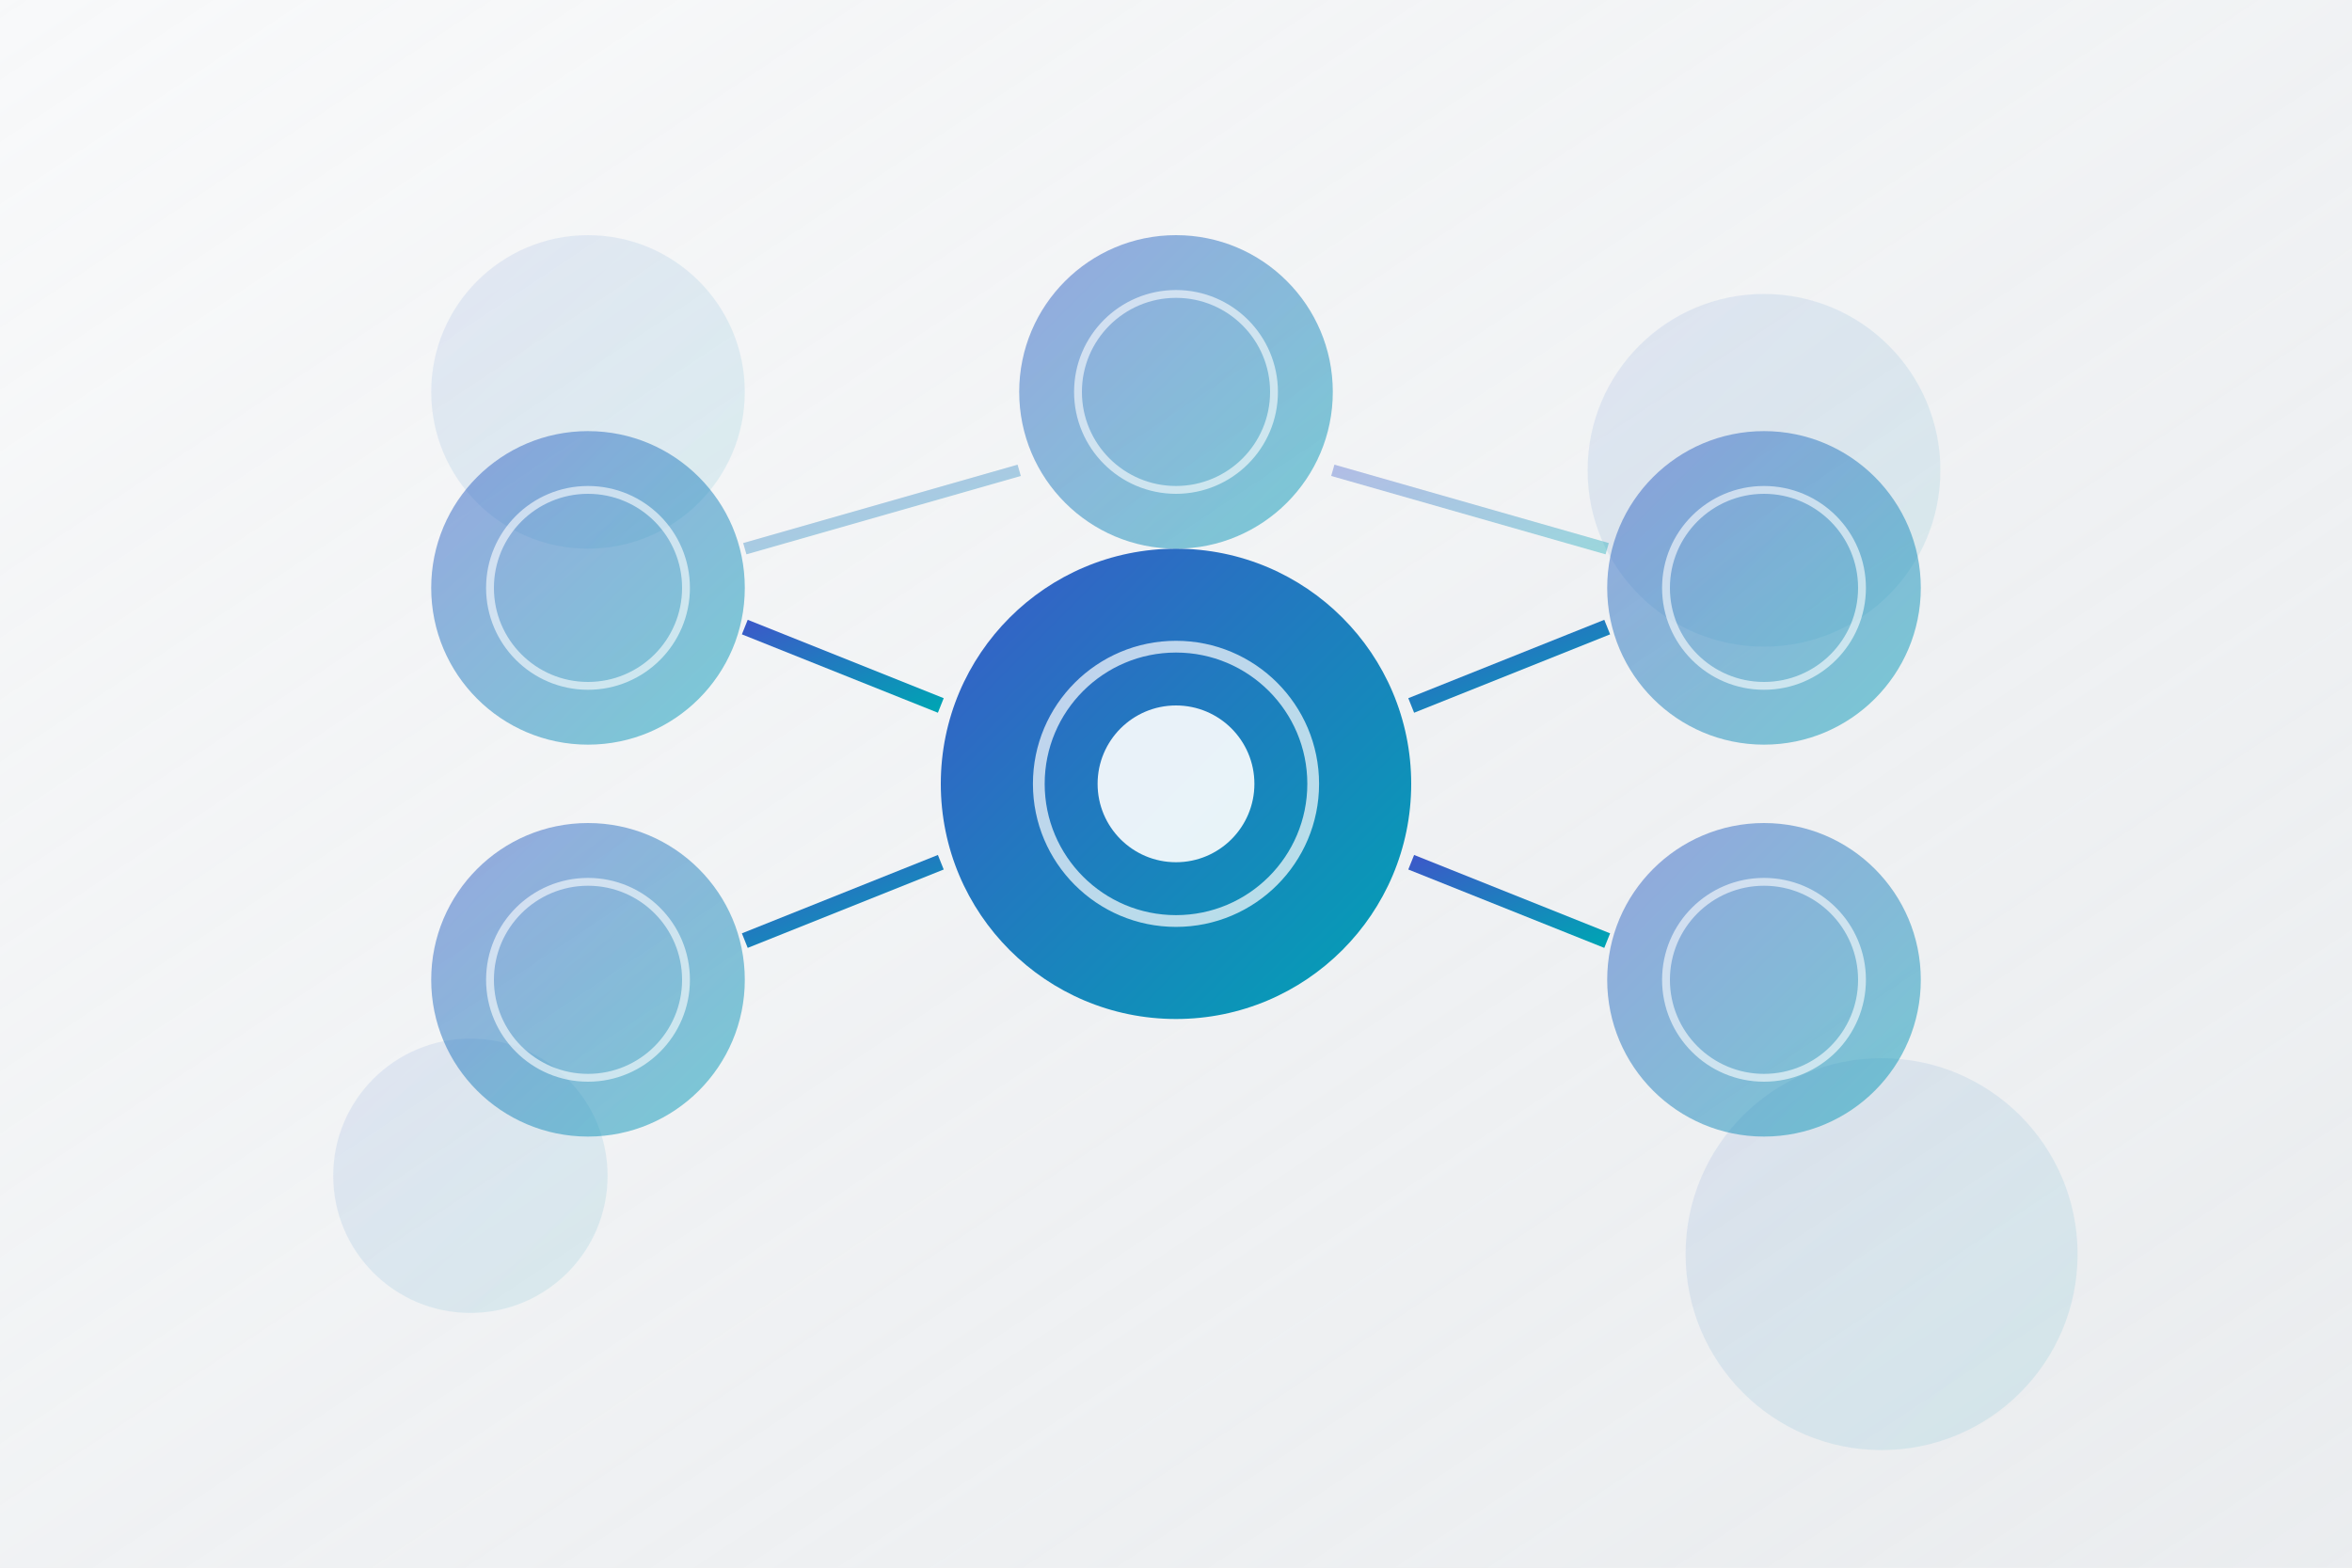
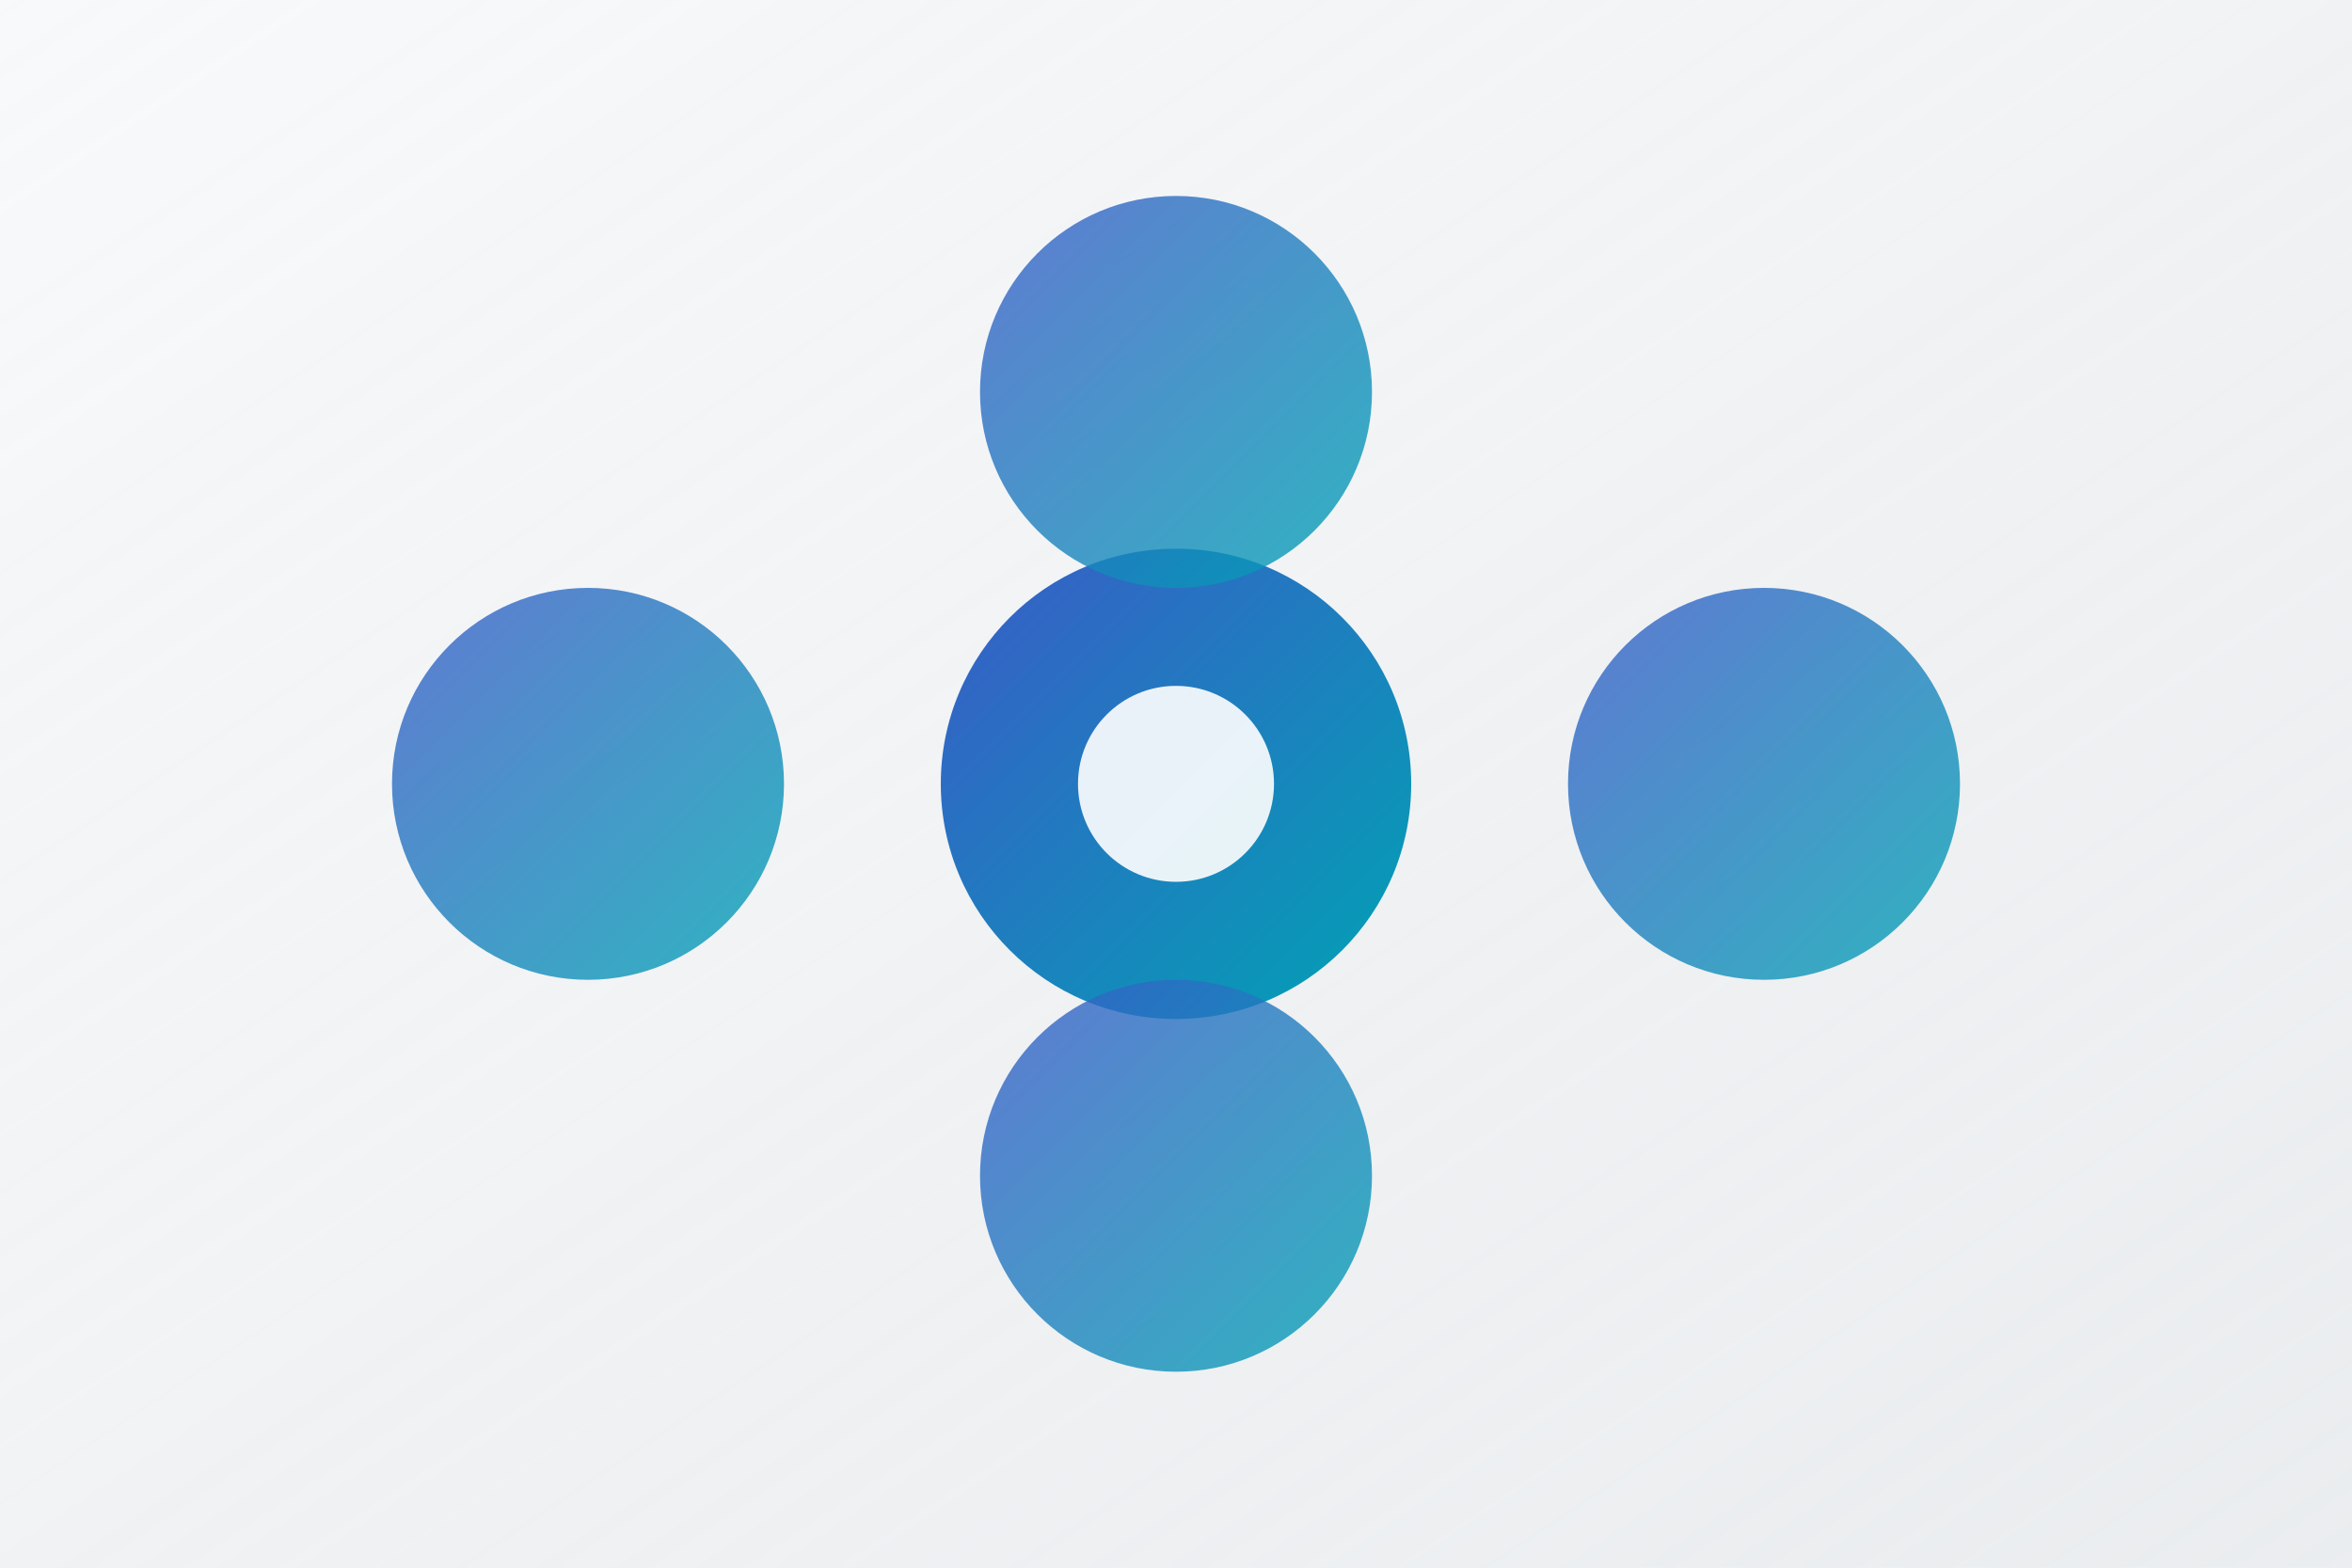
<svg xmlns="http://www.w3.org/2000/svg" viewBox="0 0 600 400">
  <defs>
    <linearGradient id="ecosystem-primary" x1="0%" y1="0%" x2="100%" y2="100%">
      <stop offset="0%" style="stop-color:#3A5BC8;stop-opacity:1" />
      <stop offset="100%" style="stop-color:#00A3B4;stop-opacity:1" />
    </linearGradient>
    <linearGradient id="ecosystem-secondary" x1="0%" y1="0%" x2="100%" y2="100%">
-       <stop offset="0%" style="stop-color:#3A5BC8;stop-opacity:0.5" />
-       <stop offset="100%" style="stop-color:#00A3B4;stop-opacity:0.5" />
+       <stop offset="0%" style="stop-color:#3A5BC8;stop-opacity:0.8" />
+       <stop offset="100%" style="stop-color:#00A3B4;stop-opacity:0.8" />
    </linearGradient>
    <linearGradient id="ecosystem-bg" x1="0%" y1="0%" x2="100%" y2="100%">
      <stop offset="0%" style="stop-color:#F8F9FA;stop-opacity:1" />
      <stop offset="100%" style="stop-color:#E9ECEF;stop-opacity:0.8" />
    </linearGradient>
  </defs>
  <rect width="600" height="400" fill="url(#ecosystem-bg)" />
-   <circle cx="150" cy="100" r="40" fill="url(#ecosystem-secondary)" opacity="0.2" />
-   <circle cx="450" cy="120" r="45" fill="url(#ecosystem-secondary)" opacity="0.2" />
-   <circle cx="120" cy="300" r="35" fill="url(#ecosystem-secondary)" opacity="0.2" />
-   <circle cx="480" cy="320" r="50" fill="url(#ecosystem-secondary)" opacity="0.2" />
  <g class="ecosystem-network">
    <circle cx="300" cy="200" r="60" fill="url(#ecosystem-primary)" />
-     <circle cx="300" cy="200" r="35" fill="none" stroke="#FFFFFF" stroke-width="3" opacity="0.7" />
-     <circle cx="300" cy="200" r="20" fill="#FFFFFF" opacity="0.9" />
-     <circle cx="300" cy="100" r="40" fill="url(#ecosystem-secondary)" />
-     <circle cx="300" cy="100" r="25" fill="none" stroke="#FFFFFF" stroke-width="2" opacity="0.6" />
-     <circle cx="450" cy="150" r="40" fill="url(#ecosystem-secondary)" />
-     <circle cx="450" cy="150" r="25" fill="none" stroke="#FFFFFF" stroke-width="2" opacity="0.6" />
-     <circle cx="450" cy="250" r="40" fill="url(#ecosystem-secondary)" />
-     <circle cx="450" cy="250" r="25" fill="none" stroke="#FFFFFF" stroke-width="2" opacity="0.6" />
-     <circle cx="150" cy="250" r="40" fill="url(#ecosystem-secondary)" />
-     <circle cx="150" cy="250" r="25" fill="none" stroke="#FFFFFF" stroke-width="2" opacity="0.6" />
-     <circle cx="150" cy="150" r="40" fill="url(#ecosystem-secondary)" />
-     <circle cx="150" cy="150" r="25" fill="none" stroke="#FFFFFF" stroke-width="2" opacity="0.6" />
-     <line x1="300" y1="140" x2="300" y2="160" stroke="url(#ecosystem-primary)" stroke-width="4" />
-     <line x1="360" y1="180" x2="410" y2="160" stroke="url(#ecosystem-primary)" stroke-width="4" />
-     <line x1="360" y1="220" x2="410" y2="240" stroke="url(#ecosystem-primary)" stroke-width="4" />
-     <line x1="240" y1="220" x2="190" y2="240" stroke="url(#ecosystem-primary)" stroke-width="4" />
-     <line x1="240" y1="180" x2="190" y2="160" stroke="url(#ecosystem-primary)" stroke-width="4" />
-     <line x1="260" y1="120" x2="190" y2="140" stroke="url(#ecosystem-secondary)" stroke-width="3" opacity="0.7" />
-     <line x1="340" y1="120" x2="410" y2="140" stroke="url(#ecosystem-secondary)" stroke-width="3" opacity="0.7" />
-     <line x1="410" y1="180" x2="410" y2="220" stroke="url(#ecosystem-secondary)" stroke-width="3" opacity="0.7" />
-     <line x1="190" y1="180" x2="190" y2="220" stroke="url(#ecosystem-secondary)" stroke-width="3" opacity="0.7" />
-     <line x1="190" y1="240" x2="410" y2="240" stroke="url(#ecosystem-secondary)" stroke-width="3" opacity="0.7" />
+     <circle cx="300" cy="200" r="25" fill="#FFFFFF" opacity="0.9" />
+     <circle cx="300" cy="100" r="50" fill="url(#ecosystem-secondary)" />
+     <circle cx="450" cy="200" r="50" fill="url(#ecosystem-secondary)" />
+     <circle cx="300" cy="300" r="50" fill="url(#ecosystem-secondary)" />
+     <circle cx="150" cy="200" r="50" fill="url(#ecosystem-secondary)" />
+     <line x1="300" y1="140" x2="300" y2="160" stroke="url(#ecosystem-primary)" stroke-width="5" />
+     <line x1="360" y1="200" x2="390" y2="200" stroke="url(#ecosystem-primary)" stroke-width="5" />
+     <line x1="300" y1="240" x2="300" y2="260" stroke="url(#ecosystem-primary)" stroke-width="5" />
+     <line x1="240" y1="200" x2="210" y2="200" stroke="url(#ecosystem-primary)" stroke-width="5" />
  </g>
</svg>
